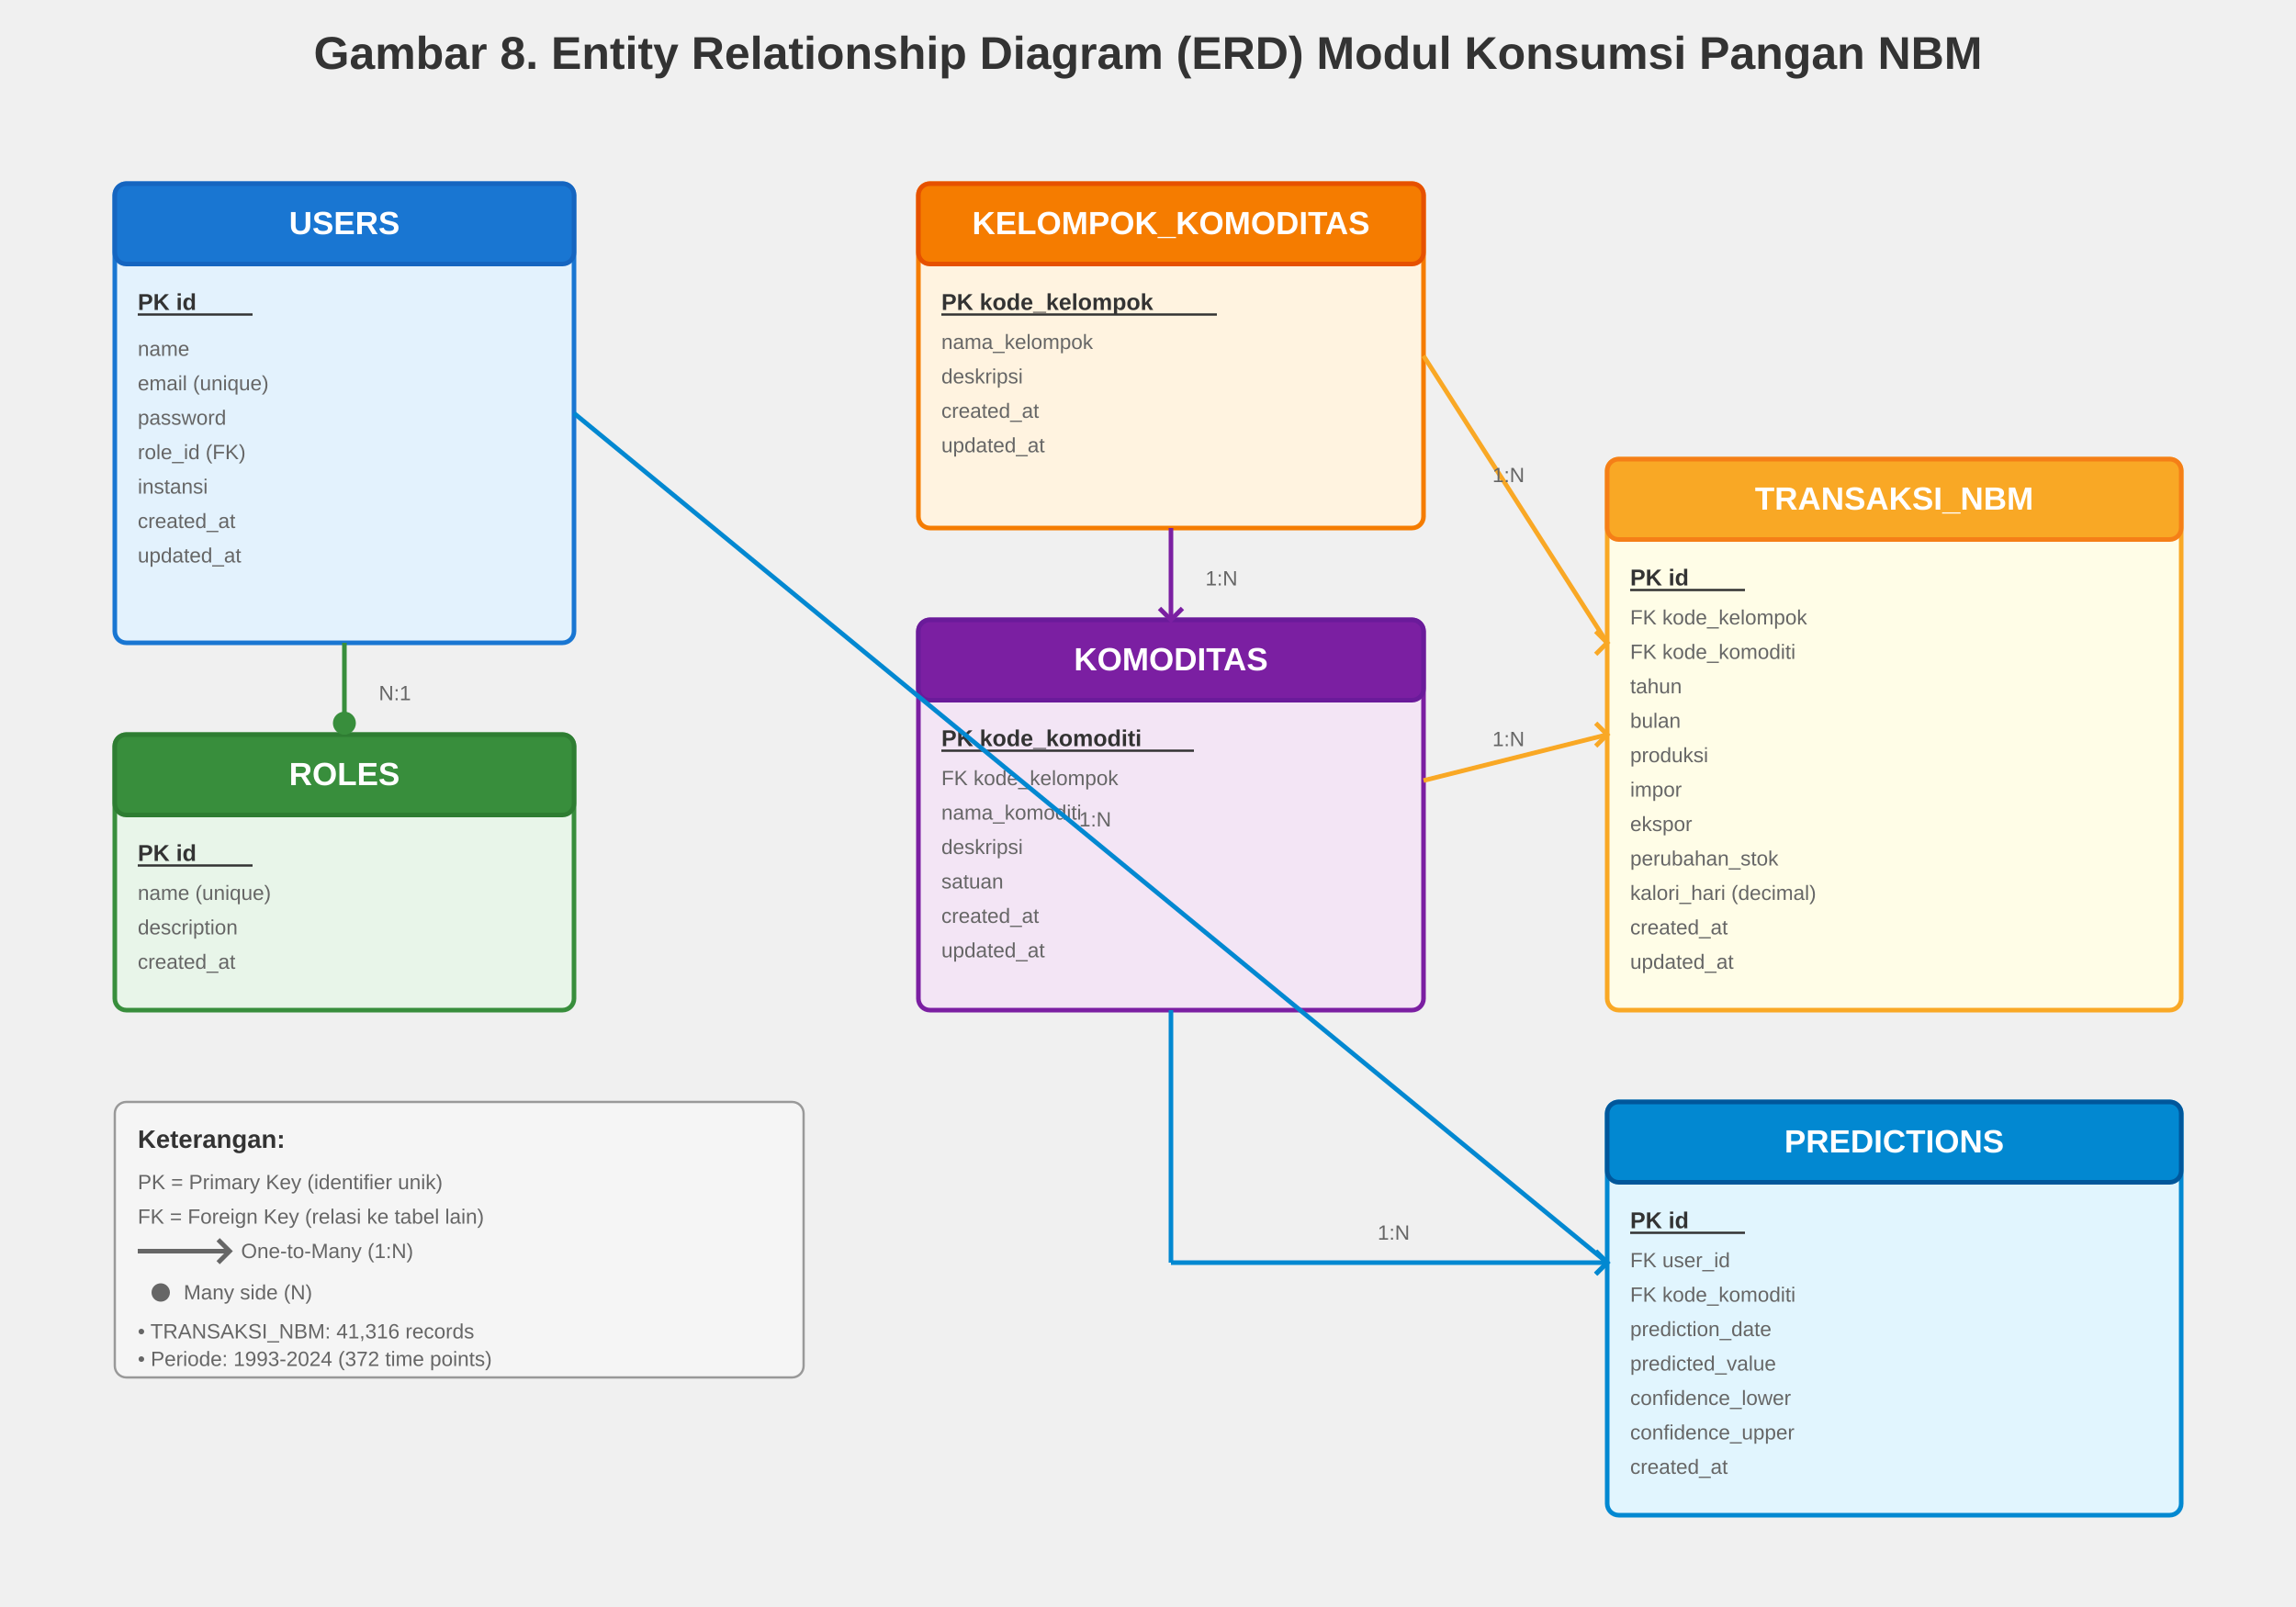
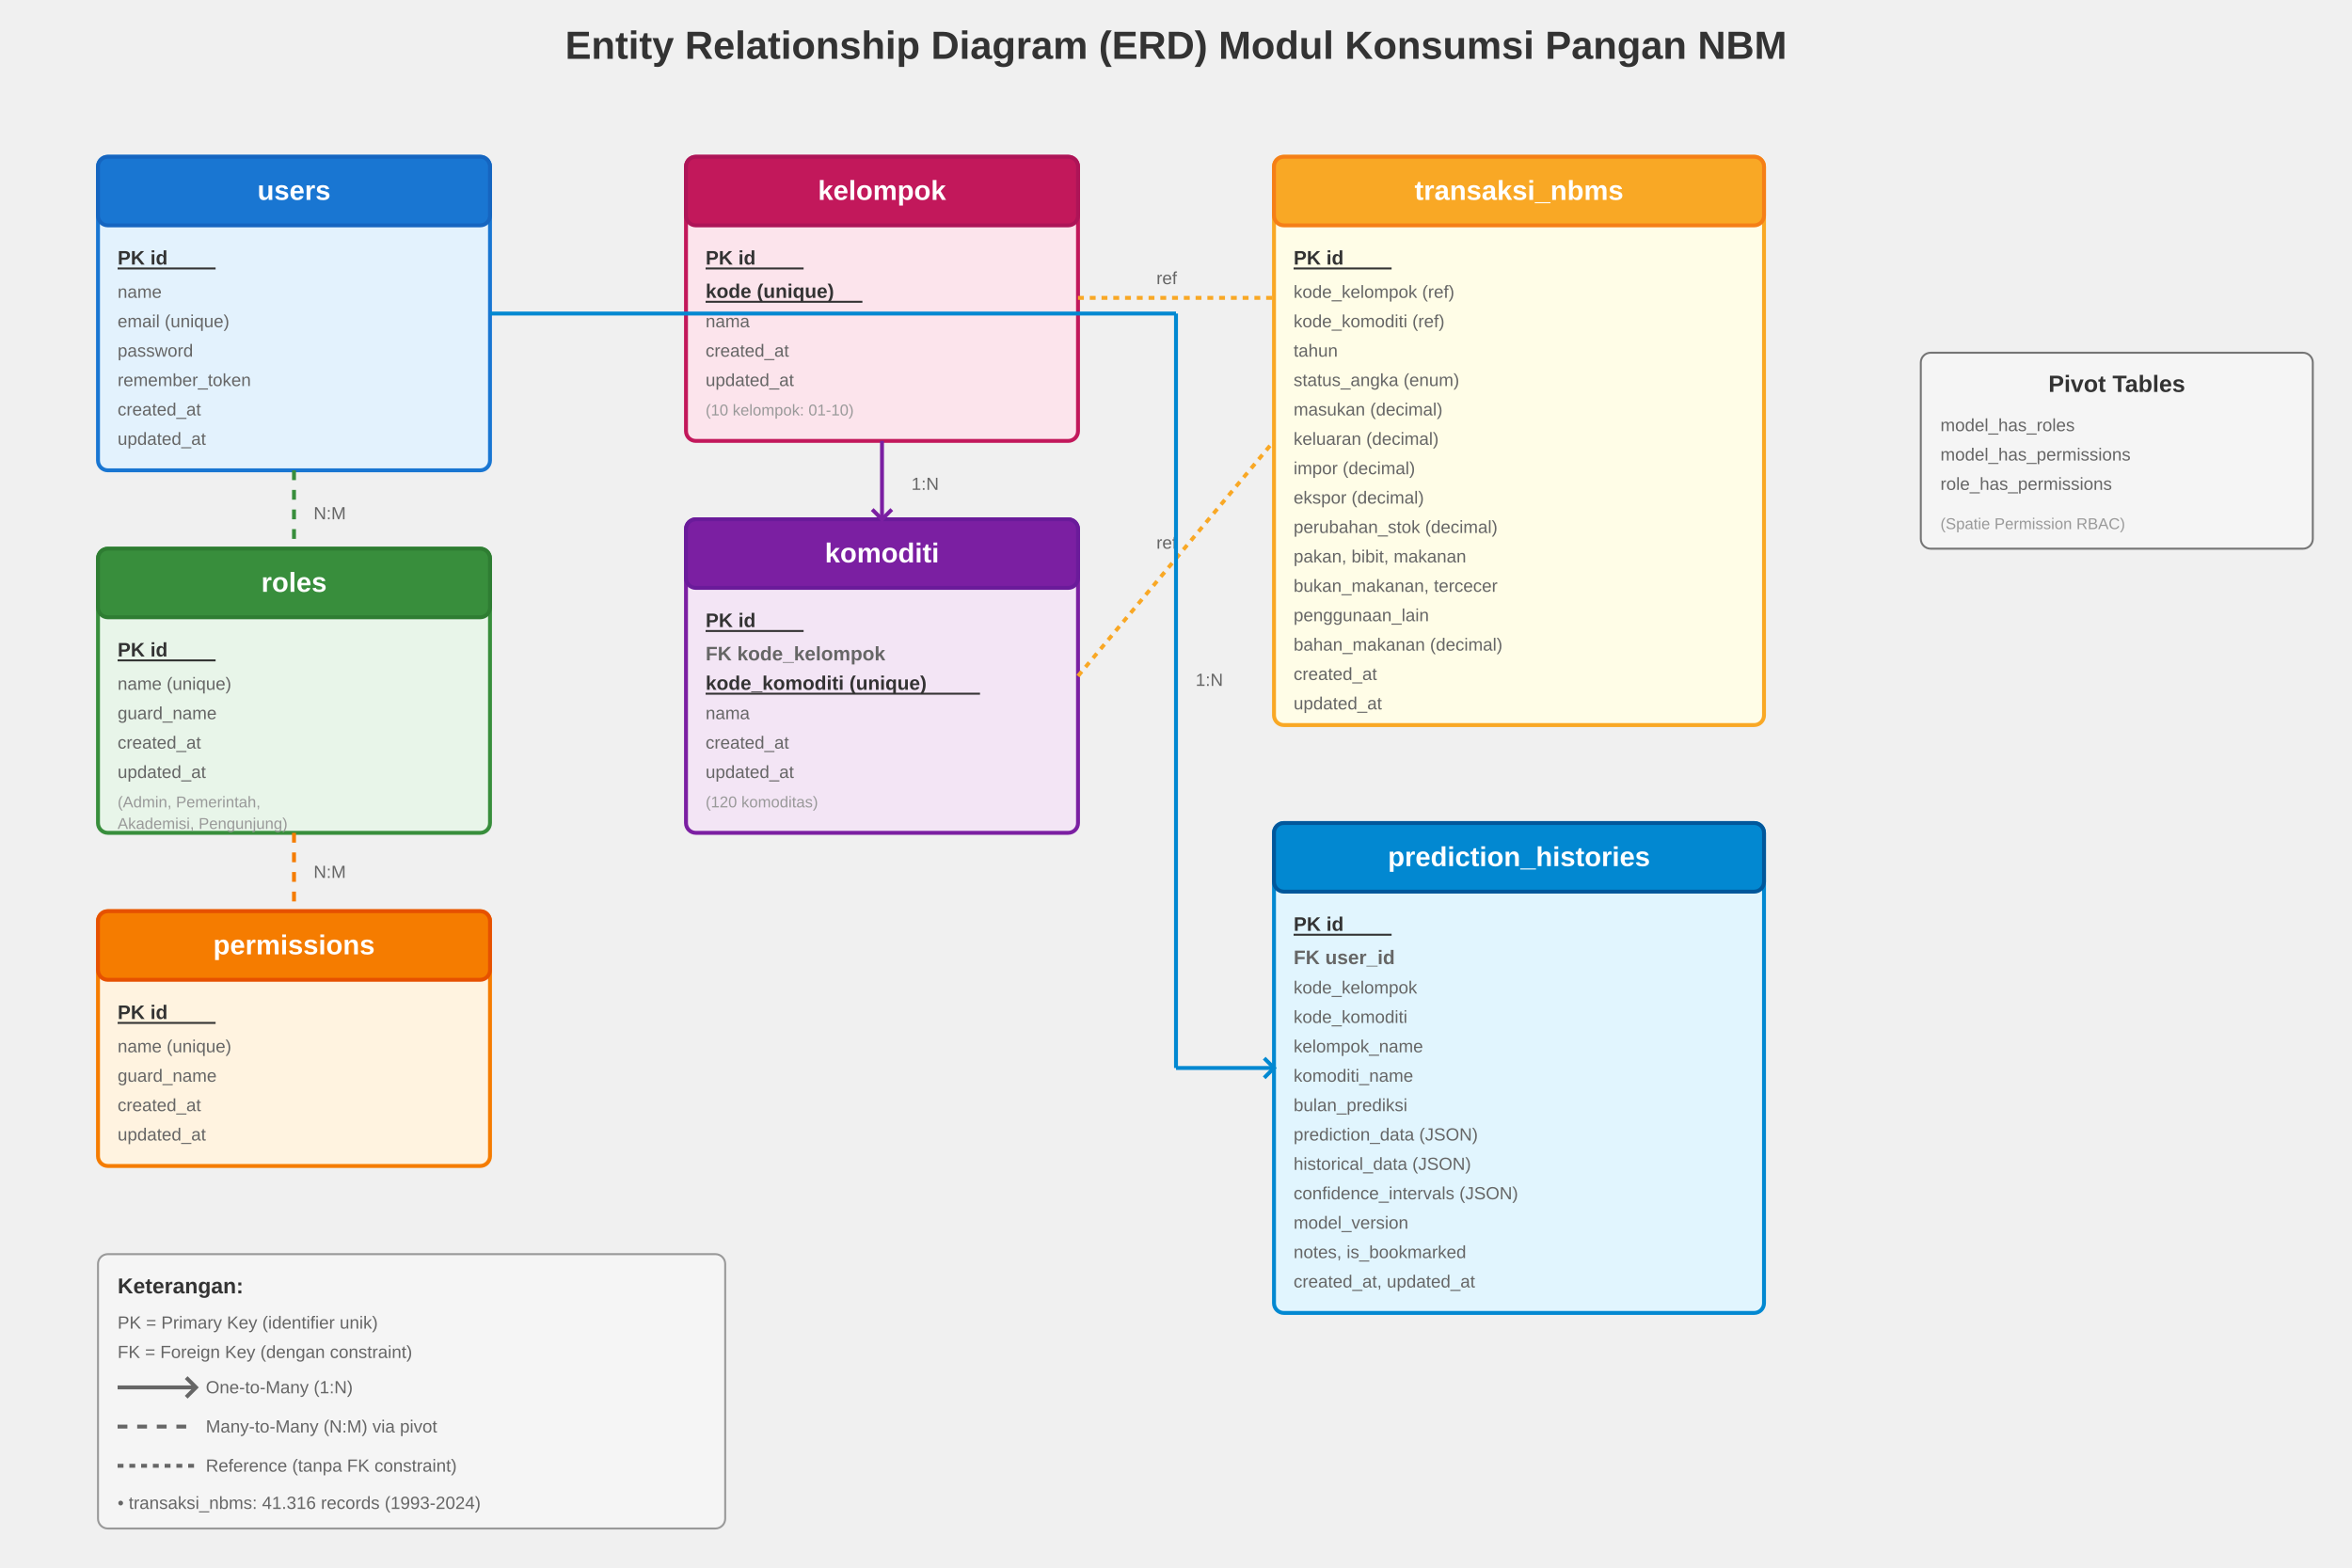
- <svg xmlns="http://www.w3.org/2000/svg" viewBox="0 0 1000 700">
-   <text x="500" y="30" font-family="Arial, sans-serif" font-size="20" font-weight="bold" text-anchor="middle" fill="#333">Gambar 8. Entity Relationship Diagram (ERD) Modul Konsumsi Pangan NBM</text>
-   <rect x="50" y="80" width="200" height="200" fill="#E3F2FD" stroke="#1976D2" stroke-width="2" rx="5" />
+ <svg xmlns="http://www.w3.org/2000/svg" viewBox="0 0 1200 800">
+   <text x="600" y="30" font-family="Arial, sans-serif" font-size="20" font-weight="bold" text-anchor="middle" fill="#333">Entity Relationship Diagram (ERD) Modul Konsumsi Pangan NBM</text>
+   <rect x="50" y="80" width="200" height="160" fill="#E3F2FD" stroke="#1976D2" stroke-width="2" rx="5" />
  <rect x="50" y="80" width="200" height="35" fill="#1976D2" stroke="#1565C0" stroke-width="2" rx="5" />
-   <text x="150" y="102" font-family="Arial, sans-serif" font-size="14" font-weight="bold" text-anchor="middle" fill="white">USERS</text>
+   <text x="150" y="102" font-family="Arial, sans-serif" font-size="14" font-weight="bold" text-anchor="middle" fill="white">users</text>
  <text x="60" y="135" font-family="Arial, sans-serif" font-size="10" font-weight="bold" fill="#333">PK id</text>
  <line x1="60" y1="137" x2="110" y2="137" stroke="#333" stroke-width="1" />
-   <text x="60" y="155" font-family="Arial, sans-serif" font-size="9" fill="#666">name</text>
-   <text x="60" y="170" font-family="Arial, sans-serif" font-size="9" fill="#666">email (unique)</text>
-   <text x="60" y="185" font-family="Arial, sans-serif" font-size="9" fill="#666">password</text>
-   <text x="60" y="200" font-family="Arial, sans-serif" font-size="9" fill="#666">role_id (FK)</text>
-   <text x="60" y="215" font-family="Arial, sans-serif" font-size="9" fill="#666">instansi</text>
-   <text x="60" y="230" font-family="Arial, sans-serif" font-size="9" fill="#666">created_at</text>
-   <text x="60" y="245" font-family="Arial, sans-serif" font-size="9" fill="#666">updated_at</text>
-   <rect x="50" y="320" width="200" height="120" fill="#E8F5E9" stroke="#388E3C" stroke-width="2" rx="5" />
-   <rect x="50" y="320" width="200" height="35" fill="#388E3C" stroke="#2E7D32" stroke-width="2" rx="5" />
-   <text x="150" y="342" font-family="Arial, sans-serif" font-size="14" font-weight="bold" text-anchor="middle" fill="white">ROLES</text>
-   <text x="60" y="375" font-family="Arial, sans-serif" font-size="10" font-weight="bold" fill="#333">PK id</text>
-   <line x1="60" y1="377" x2="110" y2="377" stroke="#333" stroke-width="1" />
-   <text x="60" y="392" font-family="Arial, sans-serif" font-size="9" fill="#666">name (unique)</text>
-   <text x="60" y="407" font-family="Arial, sans-serif" font-size="9" fill="#666">description</text>
-   <text x="60" y="422" font-family="Arial, sans-serif" font-size="9" fill="#666">created_at</text>
-   <rect x="400" y="80" width="220" height="150" fill="#FFF3E0" stroke="#F57C00" stroke-width="2" rx="5" />
-   <rect x="400" y="80" width="220" height="35" fill="#F57C00" stroke="#E65100" stroke-width="2" rx="5" />
-   <text x="510" y="102" font-family="Arial, sans-serif" font-size="14" font-weight="bold" text-anchor="middle" fill="white">KELOMPOK_KOMODITAS</text>
-   <text x="410" y="135" font-family="Arial, sans-serif" font-size="10" font-weight="bold" fill="#333">PK kode_kelompok</text>
-   <line x1="410" y1="137" x2="530" y2="137" stroke="#333" stroke-width="1" />
-   <text x="410" y="152" font-family="Arial, sans-serif" font-size="9" fill="#666">nama_kelompok</text>
-   <text x="410" y="167" font-family="Arial, sans-serif" font-size="9" fill="#666">deskripsi</text>
-   <text x="410" y="182" font-family="Arial, sans-serif" font-size="9" fill="#666">created_at</text>
-   <text x="410" y="197" font-family="Arial, sans-serif" font-size="9" fill="#666">updated_at</text>
-   <rect x="400" y="270" width="220" height="170" fill="#F3E5F5" stroke="#7B1FA2" stroke-width="2" rx="5" />
-   <rect x="400" y="270" width="220" height="35" fill="#7B1FA2" stroke="#6A1B9A" stroke-width="2" rx="5" />
-   <text x="510" y="292" font-family="Arial, sans-serif" font-size="14" font-weight="bold" text-anchor="middle" fill="white">KOMODITAS</text>
-   <text x="410" y="325" font-family="Arial, sans-serif" font-size="10" font-weight="bold" fill="#333">PK kode_komoditi</text>
-   <line x1="410" y1="327" x2="520" y2="327" stroke="#333" stroke-width="1" />
-   <text x="410" y="342" font-family="Arial, sans-serif" font-size="9" fill="#666">FK kode_kelompok</text>
-   <text x="410" y="357" font-family="Arial, sans-serif" font-size="9" fill="#666">nama_komoditi</text>
-   <text x="410" y="372" font-family="Arial, sans-serif" font-size="9" fill="#666">deskripsi</text>
-   <text x="410" y="387" font-family="Arial, sans-serif" font-size="9" fill="#666">satuan</text>
-   <text x="410" y="402" font-family="Arial, sans-serif" font-size="9" fill="#666">created_at</text>
-   <text x="410" y="417" font-family="Arial, sans-serif" font-size="9" fill="#666">updated_at</text>
-   <rect x="700" y="200" width="250" height="240" fill="#FFFDE7" stroke="#F9A825" stroke-width="2" rx="5" />
-   <rect x="700" y="200" width="250" height="35" fill="#F9A825" stroke="#F57F17" stroke-width="2" rx="5" />
-   <text x="825" y="222" font-family="Arial, sans-serif" font-size="14" font-weight="bold" text-anchor="middle" fill="white">TRANSAKSI_NBM</text>
-   <text x="710" y="255" font-family="Arial, sans-serif" font-size="10" font-weight="bold" fill="#333">PK id</text>
-   <line x1="710" y1="257" x2="760" y2="257" stroke="#333" stroke-width="1" />
-   <text x="710" y="272" font-family="Arial, sans-serif" font-size="9" fill="#666">FK kode_kelompok</text>
-   <text x="710" y="287" font-family="Arial, sans-serif" font-size="9" fill="#666">FK kode_komoditi</text>
-   <text x="710" y="302" font-family="Arial, sans-serif" font-size="9" fill="#666">tahun</text>
-   <text x="710" y="317" font-family="Arial, sans-serif" font-size="9" fill="#666">bulan</text>
-   <text x="710" y="332" font-family="Arial, sans-serif" font-size="9" fill="#666">produksi</text>
-   <text x="710" y="347" font-family="Arial, sans-serif" font-size="9" fill="#666">impor</text>
-   <text x="710" y="362" font-family="Arial, sans-serif" font-size="9" fill="#666">ekspor</text>
-   <text x="710" y="377" font-family="Arial, sans-serif" font-size="9" fill="#666">perubahan_stok</text>
-   <text x="710" y="392" font-family="Arial, sans-serif" font-size="9" fill="#666">kalori_hari (decimal)</text>
-   <text x="710" y="407" font-family="Arial, sans-serif" font-size="9" fill="#666">created_at</text>
-   <text x="710" y="422" font-family="Arial, sans-serif" font-size="9" fill="#666">updated_at</text>
-   <rect x="700" y="480" width="250" height="180" fill="#E1F5FE" stroke="#0288D1" stroke-width="2" rx="5" />
-   <rect x="700" y="480" width="250" height="35" fill="#0288D1" stroke="#01579B" stroke-width="2" rx="5" />
-   <text x="825" y="502" font-family="Arial, sans-serif" font-size="14" font-weight="bold" text-anchor="middle" fill="white">PREDICTIONS</text>
-   <text x="710" y="535" font-family="Arial, sans-serif" font-size="10" font-weight="bold" fill="#333">PK id</text>
-   <line x1="710" y1="537" x2="760" y2="537" stroke="#333" stroke-width="1" />
-   <text x="710" y="552" font-family="Arial, sans-serif" font-size="9" fill="#666">FK user_id</text>
-   <text x="710" y="567" font-family="Arial, sans-serif" font-size="9" fill="#666">FK kode_komoditi</text>
-   <text x="710" y="582" font-family="Arial, sans-serif" font-size="9" fill="#666">prediction_date</text>
-   <text x="710" y="597" font-family="Arial, sans-serif" font-size="9" fill="#666">predicted_value</text>
-   <text x="710" y="612" font-family="Arial, sans-serif" font-size="9" fill="#666">confidence_lower</text>
-   <text x="710" y="627" font-family="Arial, sans-serif" font-size="9" fill="#666">confidence_upper</text>
-   <text x="710" y="642" font-family="Arial, sans-serif" font-size="9" fill="#666">created_at</text>
-   <line x1="150" y1="280" x2="150" y2="320" stroke="#388E3C" stroke-width="2" />
-   <circle cx="150" cy="315" r="5" fill="#388E3C" />
-   <text x="165" y="305" font-family="Arial, sans-serif" font-size="9" fill="#666">N:1</text>
-   <line x1="510" y1="230" x2="510" y2="270" stroke="#7B1FA2" stroke-width="2" />
-   <path d="M 505 265 L 510 270 L 515 265" stroke="#7B1FA2" stroke-width="2" fill="none" />
-   <text x="525" y="255" font-family="Arial, sans-serif" font-size="9" fill="#666">1:N</text>
-   <line x1="620" y1="155" x2="700" y2="280" stroke="#F9A825" stroke-width="2" />
-   <path d="M 695 275 L 700 280 L 695 285" stroke="#F9A825" stroke-width="2" fill="none" />
-   <text x="650" y="210" font-family="Arial, sans-serif" font-size="9" fill="#666">1:N</text>
-   <line x1="620" y1="340" x2="700" y2="320" stroke="#F9A825" stroke-width="2" />
-   <path d="M 695 315 L 700 320 L 695 325" stroke="#F9A825" stroke-width="2" fill="none" />
-   <text x="650" y="325" font-family="Arial, sans-serif" font-size="9" fill="#666">1:N</text>
-   <line x1="250" y1="180" x2="700" y2="550" stroke="#0288D1" stroke-width="2" />
-   <path d="M 695 545 L 700 550 L 695 555" stroke="#0288D1" stroke-width="2" fill="none" />
-   <text x="470" y="360" font-family="Arial, sans-serif" font-size="9" fill="#666">1:N</text>
-   <line x1="510" y1="440" x2="510" y2="550" stroke="#0288D1" stroke-width="2" />
-   <line x1="510" y1="550" x2="700" y2="550" stroke="#0288D1" stroke-width="2" />
-   <path d="M 695 545 L 700 550 L 695 555" stroke="#0288D1" stroke-width="2" fill="none" />
-   <text x="600" y="540" font-family="Arial, sans-serif" font-size="9" fill="#666">1:N</text>
-   <rect x="50" y="480" width="300" height="120" fill="#F5F5F5" stroke="#999" stroke-width="1" rx="5" />
-   <text x="60" y="500" font-family="Arial, sans-serif" font-size="11" font-weight="bold" fill="#333">Keterangan:</text>
-   <text x="60" y="518" font-family="Arial, sans-serif" font-size="9" fill="#666">PK = Primary Key (identifier unik)</text>
-   <text x="60" y="533" font-family="Arial, sans-serif" font-size="9" fill="#666">FK = Foreign Key (relasi ke tabel lain)</text>
-   <line x1="60" y1="545" x2="100" y2="545" stroke="#666" stroke-width="2" />
-   <path d="M 95 540 L 100 545 L 95 550" stroke="#666" stroke-width="2" fill="none" />
-   <text x="105" y="548" font-family="Arial, sans-serif" font-size="9" fill="#666">One-to-Many (1:N)</text>
-   <circle cx="70" cy="563" r="4" fill="#666" />
-   <text x="80" y="566" font-family="Arial, sans-serif" font-size="9" fill="#666">Many side (N)</text>
-   <text x="60" y="583" font-family="Arial, sans-serif" font-size="9" fill="#666">• TRANSAKSI_NBM: 41,316 records</text>
-   <text x="60" y="595" font-family="Arial, sans-serif" font-size="9" fill="#666">• Periode: 1993-2024 (372 time points)</text>
+   <text x="60" y="152" font-family="Arial, sans-serif" font-size="9" fill="#666">name</text>
+   <text x="60" y="167" font-family="Arial, sans-serif" font-size="9" fill="#666">email (unique)</text>
+   <text x="60" y="182" font-family="Arial, sans-serif" font-size="9" fill="#666">password</text>
+   <text x="60" y="197" font-family="Arial, sans-serif" font-size="9" fill="#666">remember_token</text>
+   <text x="60" y="212" font-family="Arial, sans-serif" font-size="9" fill="#666">created_at</text>
+   <text x="60" y="227" font-family="Arial, sans-serif" font-size="9" fill="#666">updated_at</text>
+   <rect x="50" y="280" width="200" height="145" fill="#E8F5E9" stroke="#388E3C" stroke-width="2" rx="5" />
+   <rect x="50" y="280" width="200" height="35" fill="#388E3C" stroke="#2E7D32" stroke-width="2" rx="5" />
+   <text x="150" y="302" font-family="Arial, sans-serif" font-size="14" font-weight="bold" text-anchor="middle" fill="white">roles</text>
+   <text x="60" y="335" font-family="Arial, sans-serif" font-size="10" font-weight="bold" fill="#333">PK id</text>
+   <line x1="60" y1="337" x2="110" y2="337" stroke="#333" stroke-width="1" />
+   <text x="60" y="352" font-family="Arial, sans-serif" font-size="9" fill="#666">name (unique)</text>
+   <text x="60" y="367" font-family="Arial, sans-serif" font-size="9" fill="#666">guard_name</text>
+   <text x="60" y="382" font-family="Arial, sans-serif" font-size="9" fill="#666">created_at</text>
+   <text x="60" y="397" font-family="Arial, sans-serif" font-size="9" fill="#666">updated_at</text>
+   <text x="60" y="412" font-family="Arial, sans-serif" font-size="8" fill="#999">(Admin, Pemerintah,</text>
+   <text x="60" y="423" font-family="Arial, sans-serif" font-size="8" fill="#999">Akademisi, Pengunjung)</text>
+   <rect x="50" y="465" width="200" height="130" fill="#FFF3E0" stroke="#F57C00" stroke-width="2" rx="5" />
+   <rect x="50" y="465" width="200" height="35" fill="#F57C00" stroke="#E65100" stroke-width="2" rx="5" />
+   <text x="150" y="487" font-family="Arial, sans-serif" font-size="14" font-weight="bold" text-anchor="middle" fill="white">permissions</text>
+   <text x="60" y="520" font-family="Arial, sans-serif" font-size="10" font-weight="bold" fill="#333">PK id</text>
+   <line x1="60" y1="522" x2="110" y2="522" stroke="#333" stroke-width="1" />
+   <text x="60" y="537" font-family="Arial, sans-serif" font-size="9" fill="#666">name (unique)</text>
+   <text x="60" y="552" font-family="Arial, sans-serif" font-size="9" fill="#666">guard_name</text>
+   <text x="60" y="567" font-family="Arial, sans-serif" font-size="9" fill="#666">created_at</text>
+   <text x="60" y="582" font-family="Arial, sans-serif" font-size="9" fill="#666">updated_at</text>
+   <rect x="350" y="80" width="200" height="145" fill="#FCE4EC" stroke="#C2185B" stroke-width="2" rx="5" />
+   <rect x="350" y="80" width="200" height="35" fill="#C2185B" stroke="#AD1457" stroke-width="2" rx="5" />
+   <text x="450" y="102" font-family="Arial, sans-serif" font-size="14" font-weight="bold" text-anchor="middle" fill="white">kelompok</text>
+   <text x="360" y="135" font-family="Arial, sans-serif" font-size="10" font-weight="bold" fill="#333">PK id</text>
+   <line x1="360" y1="137" x2="410" y2="137" stroke="#333" stroke-width="1" />
+   <text x="360" y="152" font-family="Arial, sans-serif" font-size="10" font-weight="bold" fill="#333">kode (unique)</text>
+   <line x1="360" y1="154" x2="440" y2="154" stroke="#333" stroke-width="1" />
+   <text x="360" y="167" font-family="Arial, sans-serif" font-size="9" fill="#666">nama</text>
+   <text x="360" y="182" font-family="Arial, sans-serif" font-size="9" fill="#666">created_at</text>
+   <text x="360" y="197" font-family="Arial, sans-serif" font-size="9" fill="#666">updated_at</text>
+   <text x="360" y="212" font-family="Arial, sans-serif" font-size="8" fill="#999">(10 kelompok: 01-10)</text>
+   <rect x="350" y="265" width="200" height="160" fill="#F3E5F5" stroke="#7B1FA2" stroke-width="2" rx="5" />
+   <rect x="350" y="265" width="200" height="35" fill="#7B1FA2" stroke="#6A1B9A" stroke-width="2" rx="5" />
+   <text x="450" y="287" font-family="Arial, sans-serif" font-size="14" font-weight="bold" text-anchor="middle" fill="white">komoditi</text>
+   <text x="360" y="320" font-family="Arial, sans-serif" font-size="10" font-weight="bold" fill="#333">PK id</text>
+   <line x1="360" y1="322" x2="410" y2="322" stroke="#333" stroke-width="1" />
+   <text x="360" y="337" font-family="Arial, sans-serif" font-size="10" font-weight="bold" fill="#666">FK kode_kelompok</text>
+   <text x="360" y="352" font-family="Arial, sans-serif" font-size="10" font-weight="bold" fill="#333">kode_komoditi (unique)</text>
+   <line x1="360" y1="354" x2="500" y2="354" stroke="#333" stroke-width="1" />
+   <text x="360" y="367" font-family="Arial, sans-serif" font-size="9" fill="#666">nama</text>
+   <text x="360" y="382" font-family="Arial, sans-serif" font-size="9" fill="#666">created_at</text>
+   <text x="360" y="397" font-family="Arial, sans-serif" font-size="9" fill="#666">updated_at</text>
+   <text x="360" y="412" font-family="Arial, sans-serif" font-size="8" fill="#999">(120 komoditas)</text>
+   <rect x="650" y="80" width="250" height="290" fill="#FFFDE7" stroke="#F9A825" stroke-width="2" rx="5" />
+   <rect x="650" y="80" width="250" height="35" fill="#F9A825" stroke="#F57F17" stroke-width="2" rx="5" />
+   <text x="775" y="102" font-family="Arial, sans-serif" font-size="14" font-weight="bold" text-anchor="middle" fill="white">transaksi_nbms</text>
+   <text x="660" y="135" font-family="Arial, sans-serif" font-size="10" font-weight="bold" fill="#333">PK id</text>
+   <line x1="660" y1="137" x2="710" y2="137" stroke="#333" stroke-width="1" />
+   <text x="660" y="152" font-family="Arial, sans-serif" font-size="9" fill="#666">kode_kelompok (ref)</text>
+   <text x="660" y="167" font-family="Arial, sans-serif" font-size="9" fill="#666">kode_komoditi (ref)</text>
+   <text x="660" y="182" font-family="Arial, sans-serif" font-size="9" fill="#666">tahun</text>
+   <text x="660" y="197" font-family="Arial, sans-serif" font-size="9" fill="#666">status_angka (enum)</text>
+   <text x="660" y="212" font-family="Arial, sans-serif" font-size="9" fill="#666">masukan (decimal)</text>
+   <text x="660" y="227" font-family="Arial, sans-serif" font-size="9" fill="#666">keluaran (decimal)</text>
+   <text x="660" y="242" font-family="Arial, sans-serif" font-size="9" fill="#666">impor (decimal)</text>
+   <text x="660" y="257" font-family="Arial, sans-serif" font-size="9" fill="#666">ekspor (decimal)</text>
+   <text x="660" y="272" font-family="Arial, sans-serif" font-size="9" fill="#666">perubahan_stok (decimal)</text>
+   <text x="660" y="287" font-family="Arial, sans-serif" font-size="9" fill="#666">pakan, bibit, makanan</text>
+   <text x="660" y="302" font-family="Arial, sans-serif" font-size="9" fill="#666">bukan_makanan, tercecer</text>
+   <text x="660" y="317" font-family="Arial, sans-serif" font-size="9" fill="#666">penggunaan_lain</text>
+   <text x="660" y="332" font-family="Arial, sans-serif" font-size="9" fill="#666">bahan_makanan (decimal)</text>
+   <text x="660" y="347" font-family="Arial, sans-serif" font-size="9" fill="#666">created_at</text>
+   <text x="660" y="362" font-family="Arial, sans-serif" font-size="9" fill="#666">updated_at</text>
+   <rect x="650" y="420" width="250" height="250" fill="#E1F5FE" stroke="#0288D1" stroke-width="2" rx="5" />
+   <rect x="650" y="420" width="250" height="35" fill="#0288D1" stroke="#01579B" stroke-width="2" rx="5" />
+   <text x="775" y="442" font-family="Arial, sans-serif" font-size="14" font-weight="bold" text-anchor="middle" fill="white">prediction_histories</text>
+   <text x="660" y="475" font-family="Arial, sans-serif" font-size="10" font-weight="bold" fill="#333">PK id</text>
+   <line x1="660" y1="477" x2="710" y2="477" stroke="#333" stroke-width="1" />
+   <text x="660" y="492" font-family="Arial, sans-serif" font-size="10" font-weight="bold" fill="#666">FK user_id</text>
+   <text x="660" y="507" font-family="Arial, sans-serif" font-size="9" fill="#666">kode_kelompok</text>
+   <text x="660" y="522" font-family="Arial, sans-serif" font-size="9" fill="#666">kode_komoditi</text>
+   <text x="660" y="537" font-family="Arial, sans-serif" font-size="9" fill="#666">kelompok_name</text>
+   <text x="660" y="552" font-family="Arial, sans-serif" font-size="9" fill="#666">komoditi_name</text>
+   <text x="660" y="567" font-family="Arial, sans-serif" font-size="9" fill="#666">bulan_prediksi</text>
+   <text x="660" y="582" font-family="Arial, sans-serif" font-size="9" fill="#666">prediction_data (JSON)</text>
+   <text x="660" y="597" font-family="Arial, sans-serif" font-size="9" fill="#666">historical_data (JSON)</text>
+   <text x="660" y="612" font-family="Arial, sans-serif" font-size="9" fill="#666">confidence_intervals (JSON)</text>
+   <text x="660" y="627" font-family="Arial, sans-serif" font-size="9" fill="#666">model_version</text>
+   <text x="660" y="642" font-family="Arial, sans-serif" font-size="9" fill="#666">notes, is_bookmarked</text>
+   <text x="660" y="657" font-family="Arial, sans-serif" font-size="9" fill="#666">created_at, updated_at</text>
+   <rect x="980" y="180" width="200" height="100" fill="#F5F5F5" stroke="#757575" stroke-width="1" rx="5" />
+   <text x="1080" y="200" font-family="Arial, sans-serif" font-size="12" font-weight="bold" text-anchor="middle" fill="#333">Pivot Tables</text>
+   <text x="990" y="220" font-family="Arial, sans-serif" font-size="9" fill="#666">model_has_roles</text>
+   <text x="990" y="235" font-family="Arial, sans-serif" font-size="9" fill="#666">model_has_permissions</text>
+   <text x="990" y="250" font-family="Arial, sans-serif" font-size="9" fill="#666">role_has_permissions</text>
+   <text x="990" y="270" font-family="Arial, sans-serif" font-size="8" fill="#999">(Spatie Permission RBAC)</text>
+   <line x1="150" y1="240" x2="150" y2="280" stroke="#388E3C" stroke-width="2" stroke-dasharray="5,5" />
+   <text x="160" y="265" font-family="Arial, sans-serif" font-size="9" fill="#666">N:M</text>
+   <line x1="150" y1="425" x2="150" y2="465" stroke="#F57C00" stroke-width="2" stroke-dasharray="5,5" />
+   <text x="160" y="448" font-family="Arial, sans-serif" font-size="9" fill="#666">N:M</text>
+   <line x1="450" y1="225" x2="450" y2="265" stroke="#7B1FA2" stroke-width="2" />
+   <path d="M 445 260 L 450 265 L 455 260" stroke="#7B1FA2" stroke-width="2" fill="none" />
+   <text x="465" y="250" font-family="Arial, sans-serif" font-size="9" fill="#666">1:N</text>
+   <line x1="550" y1="152" x2="650" y2="152" stroke="#F9A825" stroke-width="2" stroke-dasharray="3,3" />
+   <text x="590" y="145" font-family="Arial, sans-serif" font-size="9" fill="#666">ref</text>
+   <line x1="550" y1="345" x2="650" y2="225" stroke="#F9A825" stroke-width="2" stroke-dasharray="3,3" />
+   <text x="590" y="280" font-family="Arial, sans-serif" font-size="9" fill="#666">ref</text>
+   <line x1="250" y1="160" x2="600" y2="160" stroke="#0288D1" stroke-width="2" />
+   <line x1="600" y1="160" x2="600" y2="545" stroke="#0288D1" stroke-width="2" />
+   <line x1="600" y1="545" x2="650" y2="545" stroke="#0288D1" stroke-width="2" />
+   <path d="M 645 540 L 650 545 L 645 550" stroke="#0288D1" stroke-width="2" fill="none" />
+   <text x="610" y="350" font-family="Arial, sans-serif" font-size="9" fill="#666">1:N</text>
+   <rect x="50" y="640" width="320" height="140" fill="#F5F5F5" stroke="#999" stroke-width="1" rx="5" />
+   <text x="60" y="660" font-family="Arial, sans-serif" font-size="11" font-weight="bold" fill="#333">Keterangan:</text>
+   <text x="60" y="678" font-family="Arial, sans-serif" font-size="9" fill="#666">PK = Primary Key (identifier unik)</text>
+   <text x="60" y="693" font-family="Arial, sans-serif" font-size="9" fill="#666">FK = Foreign Key (dengan constraint)</text>
+   <line x1="60" y1="708" x2="100" y2="708" stroke="#666" stroke-width="2" />
+   <path d="M 95 703 L 100 708 L 95 713" stroke="#666" stroke-width="2" fill="none" />
+   <text x="105" y="711" font-family="Arial, sans-serif" font-size="9" fill="#666">One-to-Many (1:N)</text>
+   <line x1="60" y1="728" x2="100" y2="728" stroke="#666" stroke-width="2" stroke-dasharray="5,5" />
+   <text x="105" y="731" font-family="Arial, sans-serif" font-size="9" fill="#666">Many-to-Many (N:M) via pivot</text>
+   <line x1="60" y1="748" x2="100" y2="748" stroke="#666" stroke-width="2" stroke-dasharray="3,3" />
+   <text x="105" y="751" font-family="Arial, sans-serif" font-size="9" fill="#666">Reference (tanpa FK constraint)</text>
+   <text x="60" y="770" font-family="Arial, sans-serif" font-size="9" fill="#666">• transaksi_nbms: 41.316 records (1993-2024)</text>
</svg>
